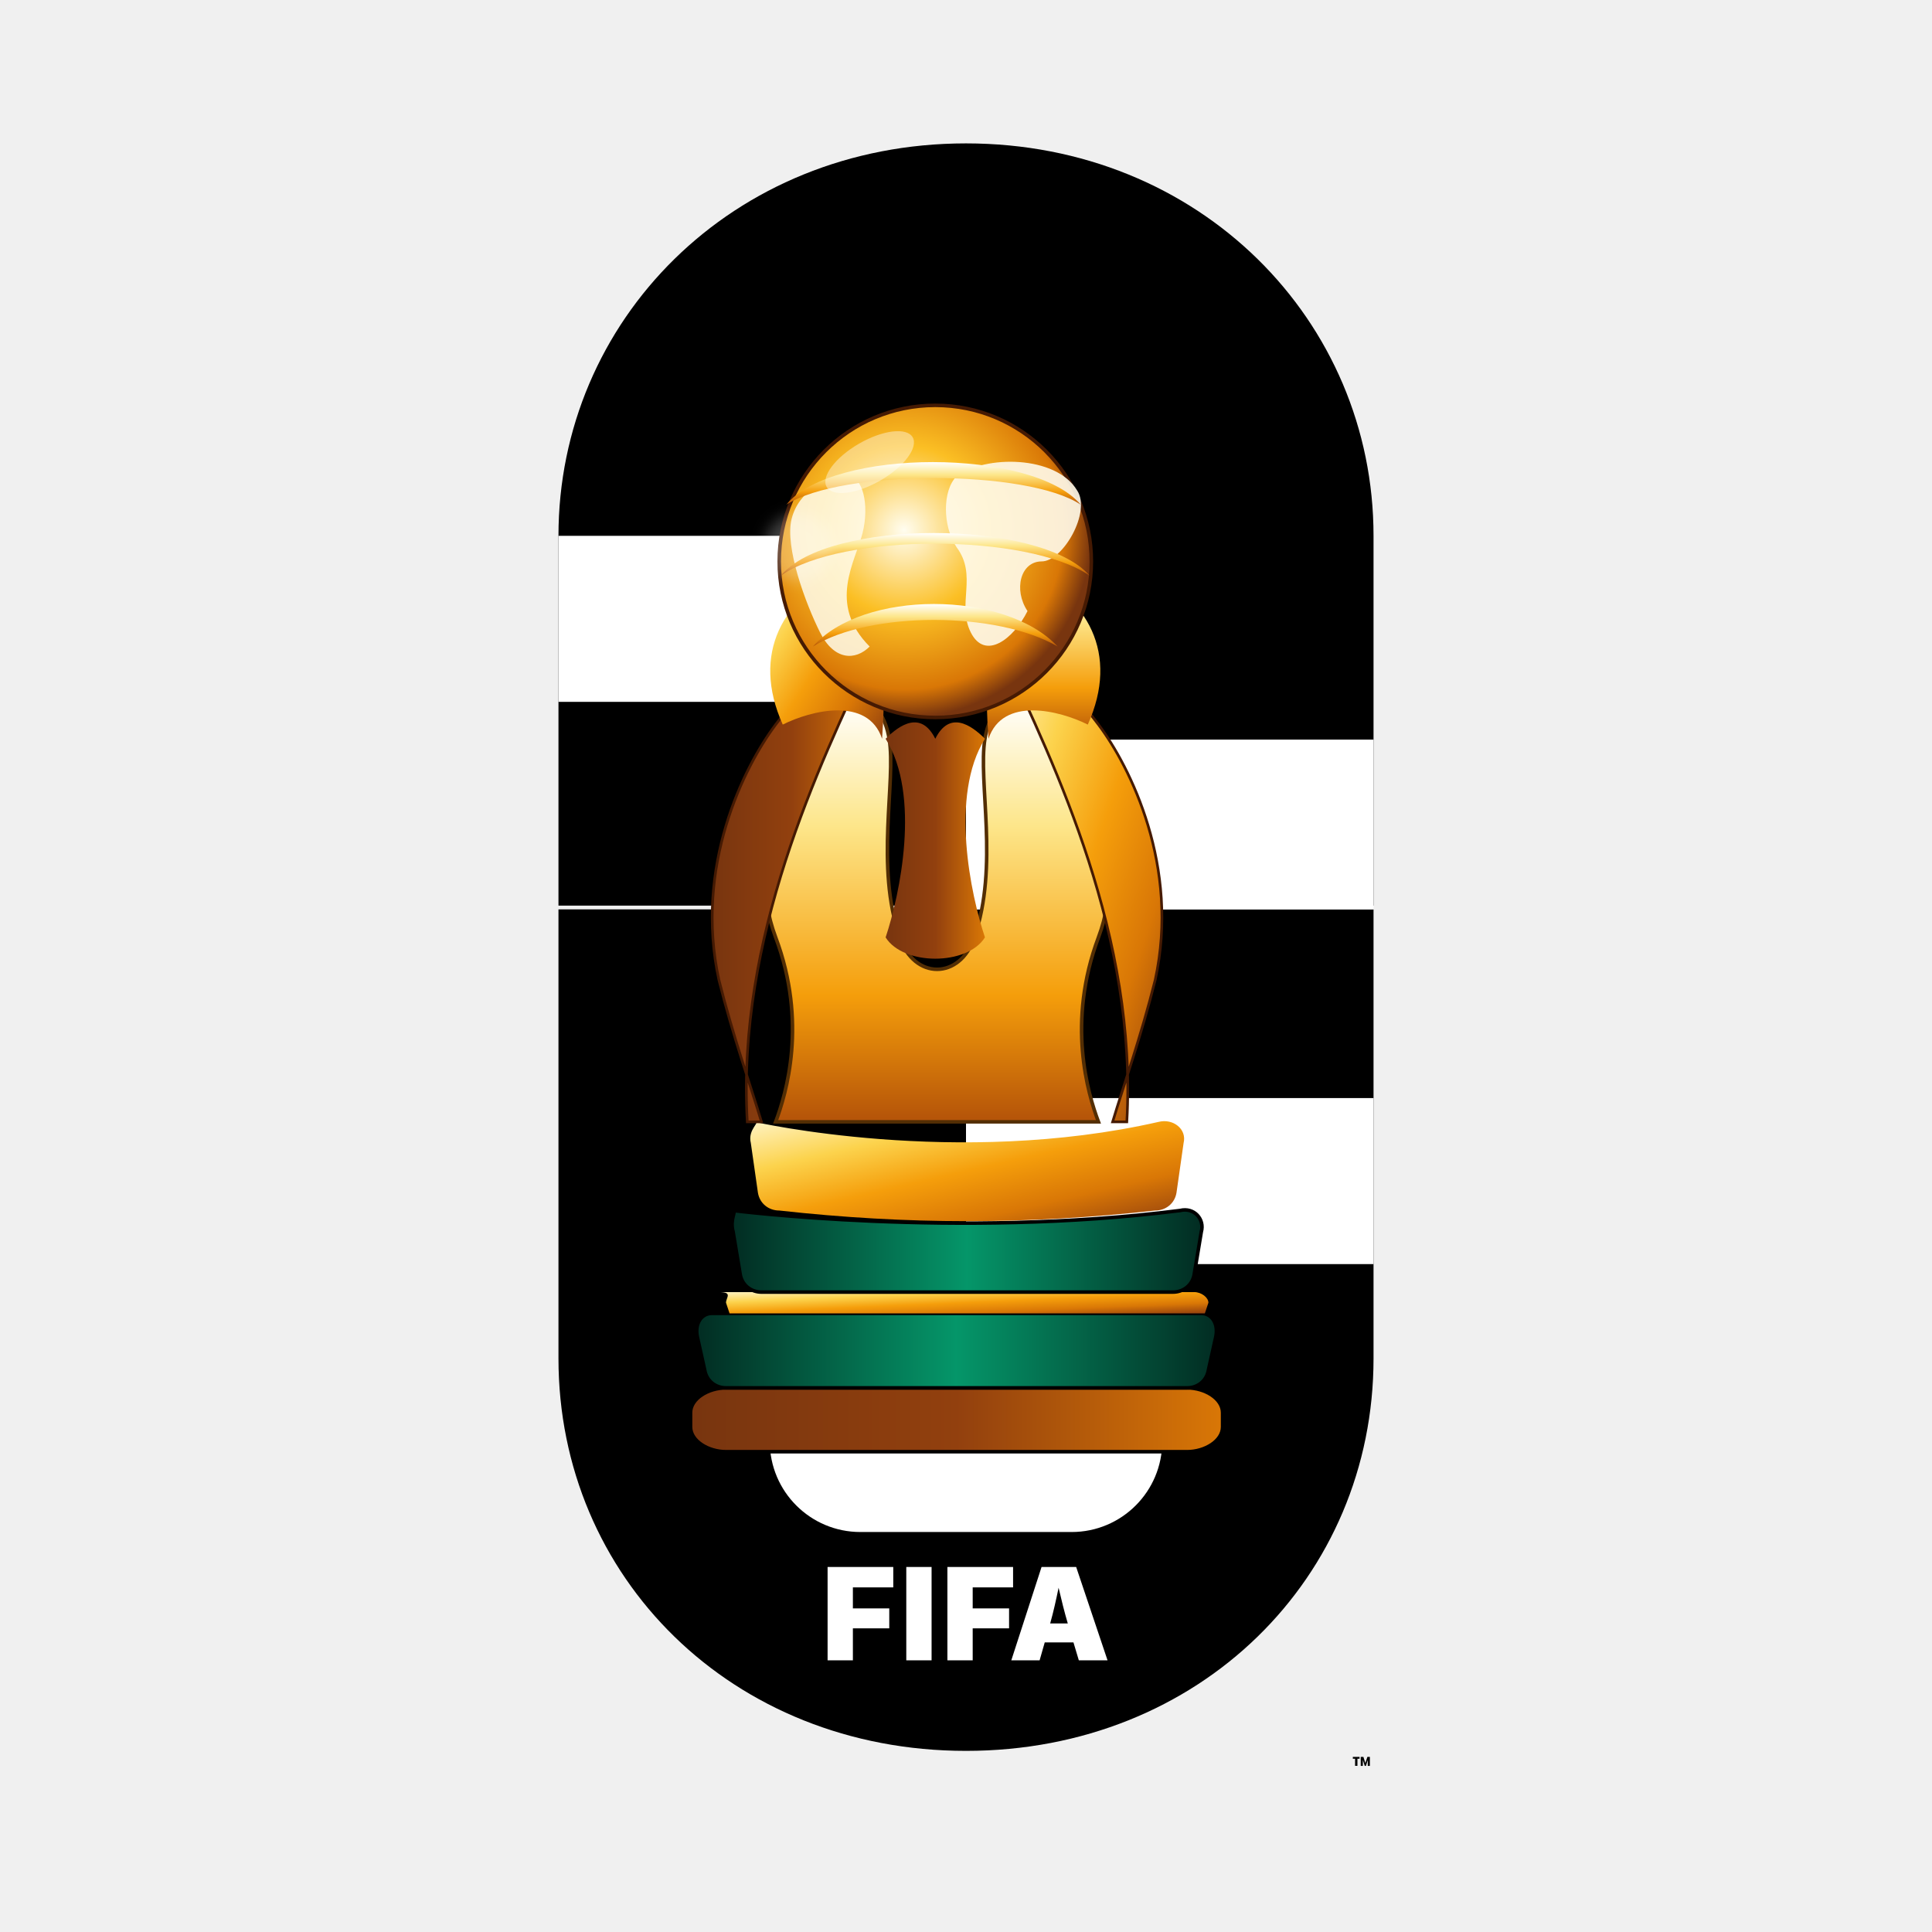
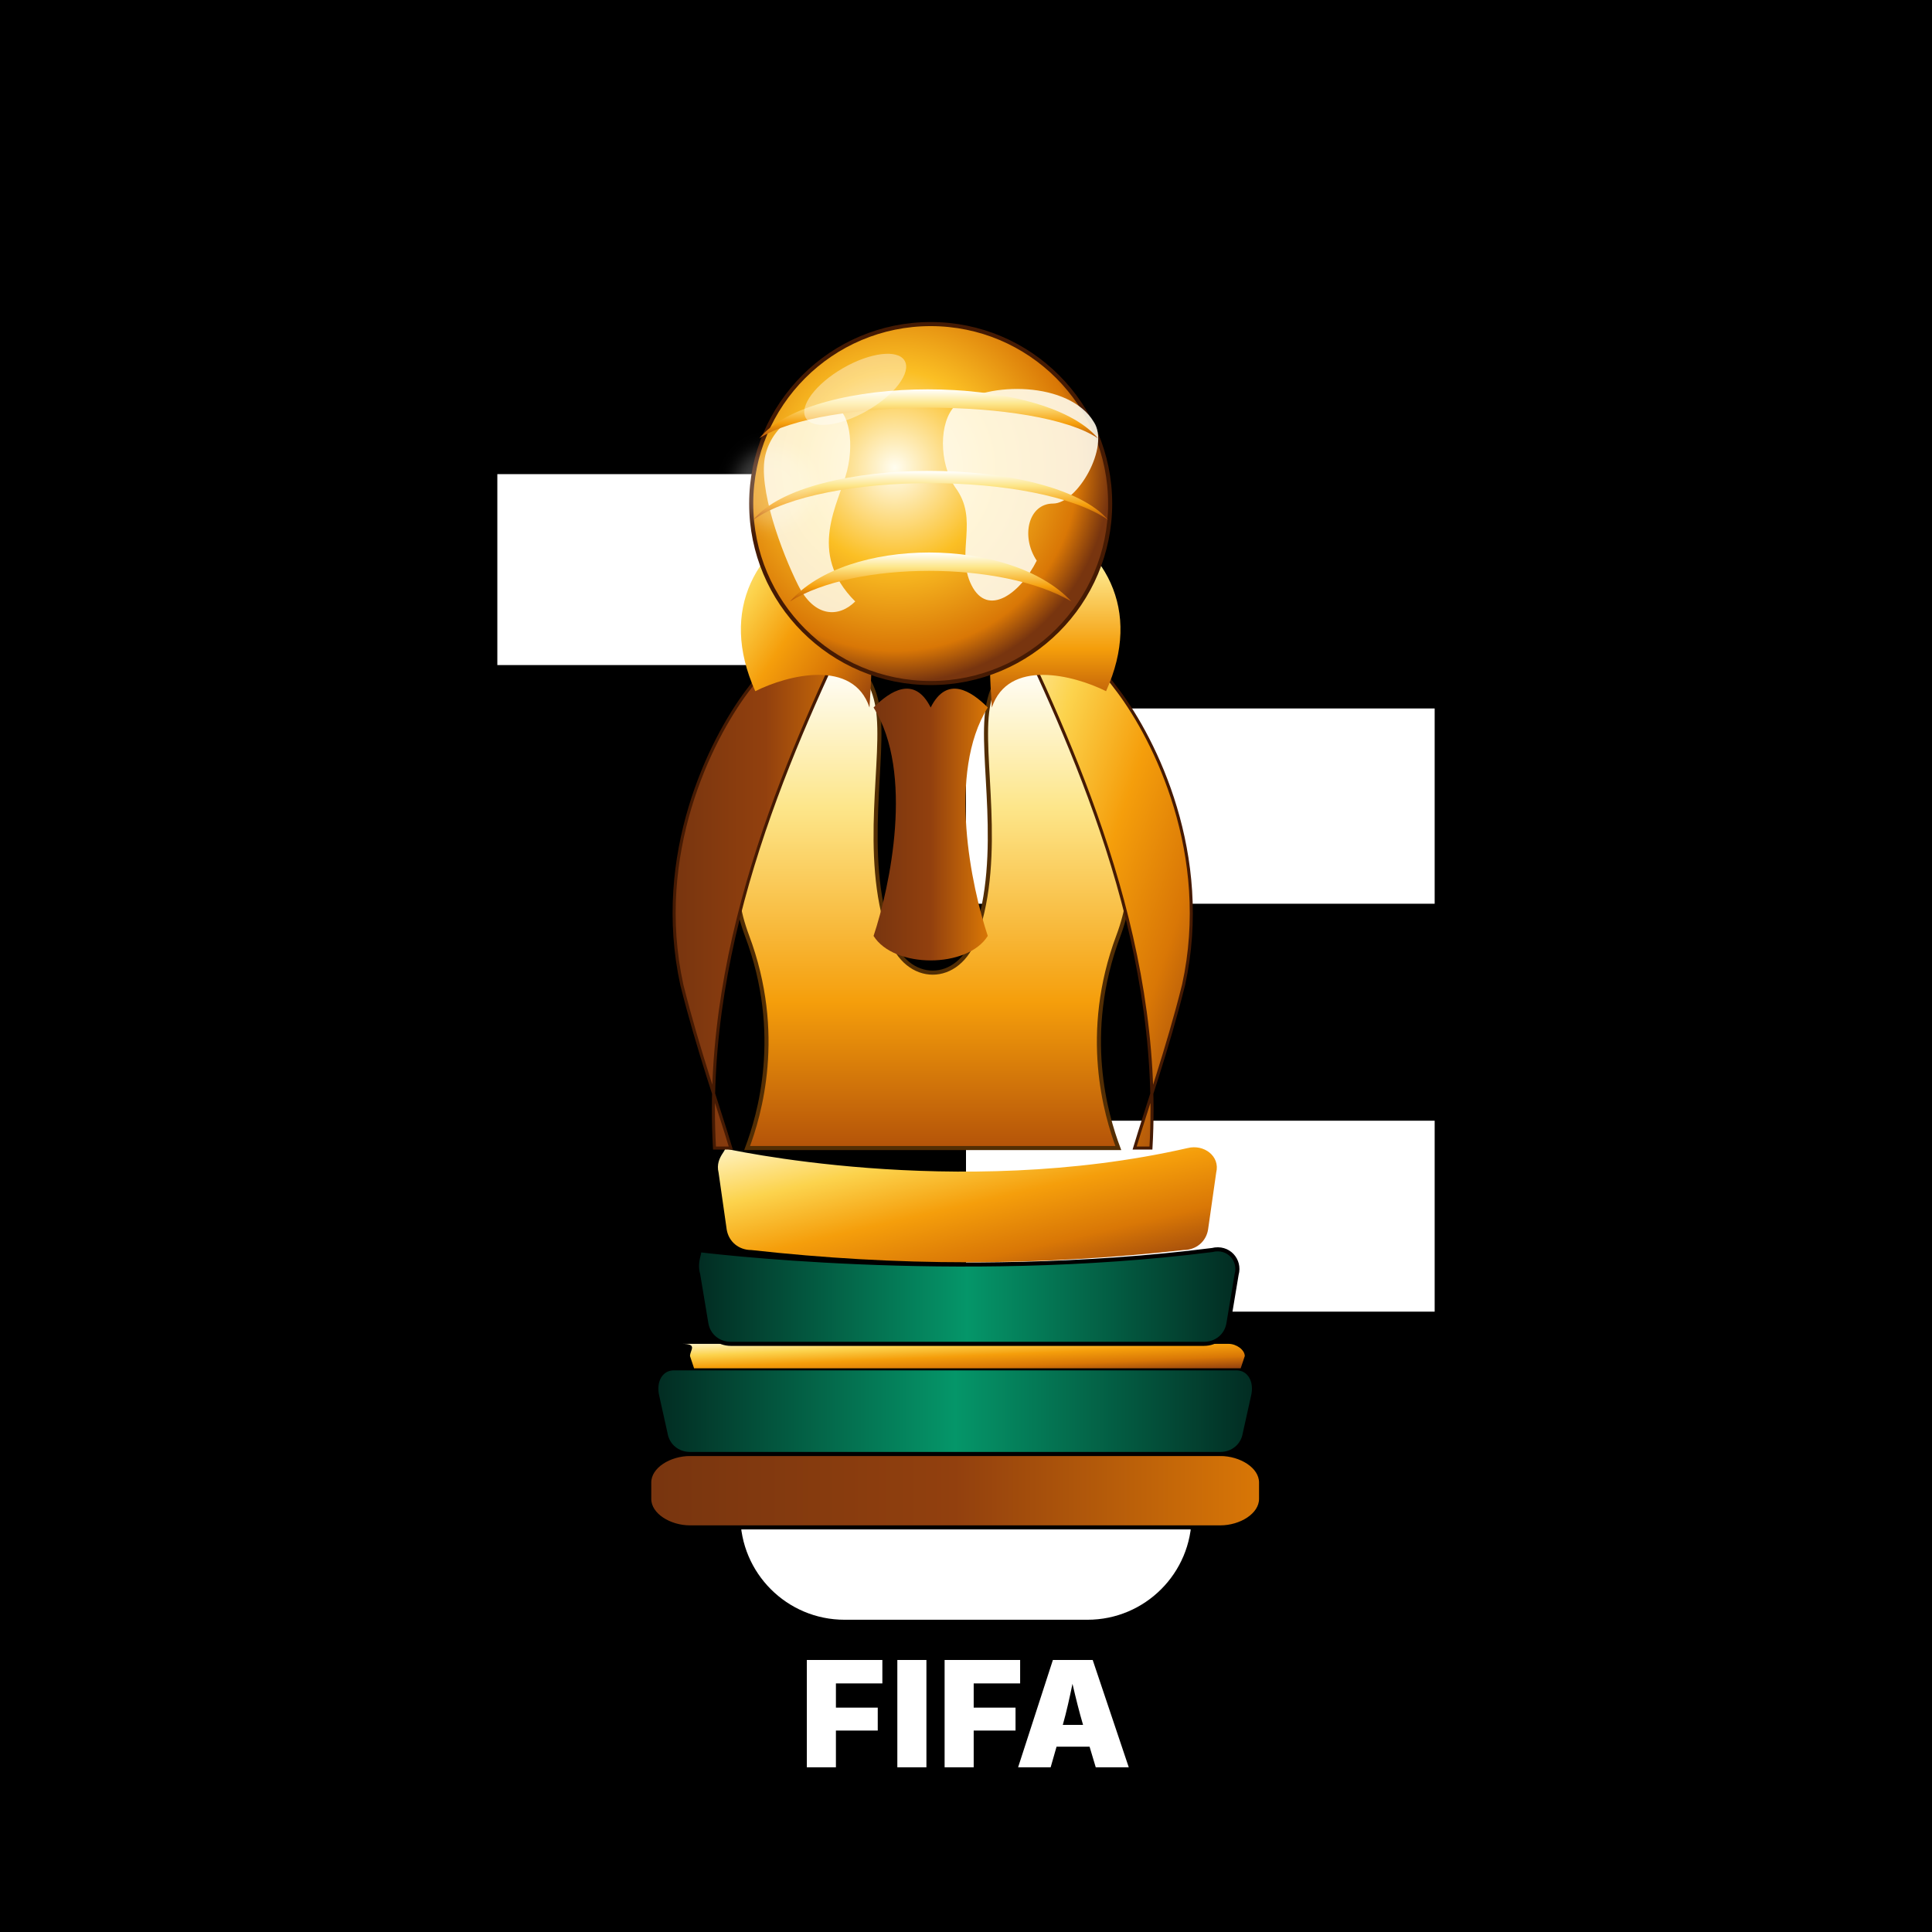
<svg xmlns="http://www.w3.org/2000/svg" viewBox="0 0 512 512" width="100%" height="100%">
  <defs>
    <linearGradient id="gold-primary" x1="0%" y1="0%" x2="100%" y2="100%">
      <stop offset="0%" stop-color="#FFF3C4" />
      <stop offset="25%" stop-color="#FCD34D" />
      <stop offset="50%" stop-color="#F59E0B" />
      <stop offset="75%" stop-color="#D97706" />
      <stop offset="100%" stop-color="#92400E" />
    </linearGradient>
    <linearGradient id="gold-bright" x1="0%" y1="0%" x2="0%" y2="100%">
      <stop offset="0%" stop-color="#FFFFFF" />
      <stop offset="30%" stop-color="#FDE68A" />
      <stop offset="70%" stop-color="#F59E0B" />
      <stop offset="100%" stop-color="#B45309" />
    </linearGradient>
    <linearGradient id="gold-shadow" x1="0%" y1="0%" x2="100%" y2="0%">
      <stop offset="0%" stop-color="#78350F" />
      <stop offset="50%" stop-color="#92400E" />
      <stop offset="100%" stop-color="#D97706" />
    </linearGradient>
    <radialGradient id="globe-glow" cx="40%" cy="40%" r="60%">
      <stop offset="0%" stop-color="#FFFDF0" />
      <stop offset="45%" stop-color="#FBBF24" />
      <stop offset="85%" stop-color="#D97706" />
      <stop offset="100%" stop-color="#78350F" />
    </radialGradient>
    <linearGradient id="malachite-band" x1="0%" y1="0%" x2="100%" y2="0%">
      <stop offset="0%" stop-color="#022C22" />
      <stop offset="50%" stop-color="#059669" />
      <stop offset="100%" stop-color="#022C22" />
    </linearGradient>
  </defs>
-   <g id="official-wc-26-logo">
+   <rect width="512" height="512" fill="#000000" />
+   <g id="official-wc-26-logo" transform="translate(256, 251) scale(1.15) translate(-256, -251)">
    <g id="black-capsule-base">
      <path d="M 148 142 C 148 85, 194 38, 256 38 C 318 38, 364 85, 364 142 L 364 240 L 148 240 Z" fill="#000000" />
      <path d="M 148 241 L 364 241 L 364 360 C 364 418, 318 464, 256 464 C 194 464, 148 418, 148 360 Z" fill="#000000" />
      <rect x="148" y="142" width="108" height="44" fill="#FFFFFF" />
      <rect x="256" y="196" width="108" height="45" fill="#FFFFFF" />
      <rect x="256" y="291" width="108" height="44" fill="#FFFFFF" />
      <rect x="204" y="358" width="104" height="48" rx="24" ry="24" fill="#FFFFFF" />
      <text x="358" y="472" font-family="-apple-system, BlinkMacSystemFont, 'Segoe UI', Roboto, sans-serif" font-weight="bold" font-size="9" fill="#000000">™</text>
    </g>
    <text x="256" y="440" font-family="'Arial Black', 'Impact', 'Inter', sans-serif" font-weight="950" font-size="34" letter-spacing="1" fill="#FFFFFF" text-anchor="middle">FIFA</text>
    <g id="world-cup-trophy-overlay" transform="translate(136, 114) scale(0.47)">
      <path d="M 120 540 L 380 540 C 390 540, 400 546, 400 554 L 400 562 C 400 570, 390 576, 380 576 L 120 576 C 110 576, 100 570, 100 562 L 100 554 C 100 546, 110 540, 120 540 Z" fill="url(#gold-shadow)" stroke="#000000" stroke-width="2" />
      <path d="M 112 498 L 388 498 C 394 498, 398 504, 396 512 L 392 530 C 391 536, 386 540, 380 540 L 120 540 C 114 540, 109 536, 108 530 L 104 512 C 102 504, 106 498, 112 498 Z" fill="url(#malachite-band)" stroke="#000000" stroke-width="2" />
      <path d="M 116 486 L 384 486 C 388 486, 392 489, 392 492 L 390 498 H 122 L 120 492 C 120 489, 124 486, 116 486 Z" fill="url(#gold-primary)" />
      <path d="M 124 440 C 124 440, 250 456, 376 440 C 384 438, 390 445, 388 452 L 384 476 C 383 482, 378 486, 372 486 L 140 486 C 134 486, 129 482, 128 476 L 124 452 C 122 445, 126 440, 124 440 Z" fill="url(#malachite-band)" stroke="#000000" stroke-width="2" />
      <path d="M 136 390 C 136 390, 250 416, 364 390 C 372 388, 380 394, 378 402 L 374 430 C 373 436, 368 440, 362 440 C 290 448, 222 448, 150 440 C 144 440, 139 436, 138 430 L 134 402 C 132 394, 140 390, 136 390 Z" fill="url(#gold-primary)" />
      <path d="M 148 390 C 154 374, 166 334, 148 286 C 130 238, 156 190, 174 166 C 190 142, 208 150, 212 174 C 216 198, 204 246, 218 286 C 226 310, 252 310, 260 286 C 274 246, 262 198, 266 174 C 270 150, 288 142, 304 166 C 322 190, 348 238, 330 286 C 312 334, 324 374, 330 390 Z" fill="url(#gold-bright)" stroke="#532E04" stroke-width="2" />
      <path d="M 132 390 C 126 286, 172 190, 202 126 C 184 126, 166 142, 148 166 C 130 190, 102 246, 116 310 C 124 342, 134 370, 140 390 Z" fill="url(#gold-shadow)" stroke="#451A03" stroke-width="1.5" />
      <path d="M 346 390 C 352 286, 306 190, 276 126 C 294 126, 312 142, 330 166 C 348 190, 376 246, 362 310 C 354 342, 344 370, 338 390 Z" fill="url(#gold-primary)" stroke="#451A03" stroke-width="1.5" />
      <path d="M 210 286 C 218 262, 230 206, 210 174 C 218 166, 230 158, 238 174 C 246 158, 258 166, 266 174 C 246 206, 258 262, 266 286 C 256 302, 220 302, 210 286 Z" fill="url(#gold-shadow)" />
      <path d="M 152 166 C 134 126, 152 94, 188 78 C 204 98, 212 118, 208 174 C 200 150, 168 158, 152 166 Z" fill="url(#gold-primary)" />
      <path d="M 324 166 C 342 126, 324 94, 288 78 C 272 98, 264 118, 268 174 C 276 150, 308 158, 324 166 Z" fill="url(#gold-bright)" />
      <circle cx="238" cy="74" r="88" fill="url(#globe-glow)" stroke="#451A03" stroke-width="2" />
      <path d="M 157 50 C 161 34, 177 26, 189 26 C 197 26, 201 42, 197 58 C 193 74, 177 98, 201 122 C 193 130, 181 130, 173 114 C 165 98, 153 66, 157 50 Z" fill="#FFFBEB" opacity="0.85" />
      <path d="M 250 26 C 266 14, 306 14, 318 34 C 326 46, 310 74, 298 74 C 286 74, 282 90, 290 102 C 282 118, 266 130, 258 114 C 250 98, 262 82, 250 66 C 242 54, 242 34, 250 26 Z" fill="#FFFBEB" opacity="0.9" />
      <path d="M 151 82 C 177 50, 297 50, 325 82 C 290 58, 185 58, 151 82 Z" fill="url(#gold-bright)" />
      <path d="M 169 122 C 197 90, 277 90, 307 122 C 273 102, 201 102, 169 122 Z" fill="url(#gold-bright)" />
      <path d="M 154 42 C 180 10, 293 10, 320 42 C 290 22, 185 22, 154 42 Z" fill="url(#gold-bright)" />
      <ellipse cx="201" cy="18" rx="28" ry="12" transform="rotate(-30, 201, 18)" fill="#FFFFFF" opacity="0.4" />
      <circle cx="161" cy="66" r="19" fill="#FFFFFF" opacity="0.25" filter="blur(4px)" />
    </g>
  </g>
</svg>
